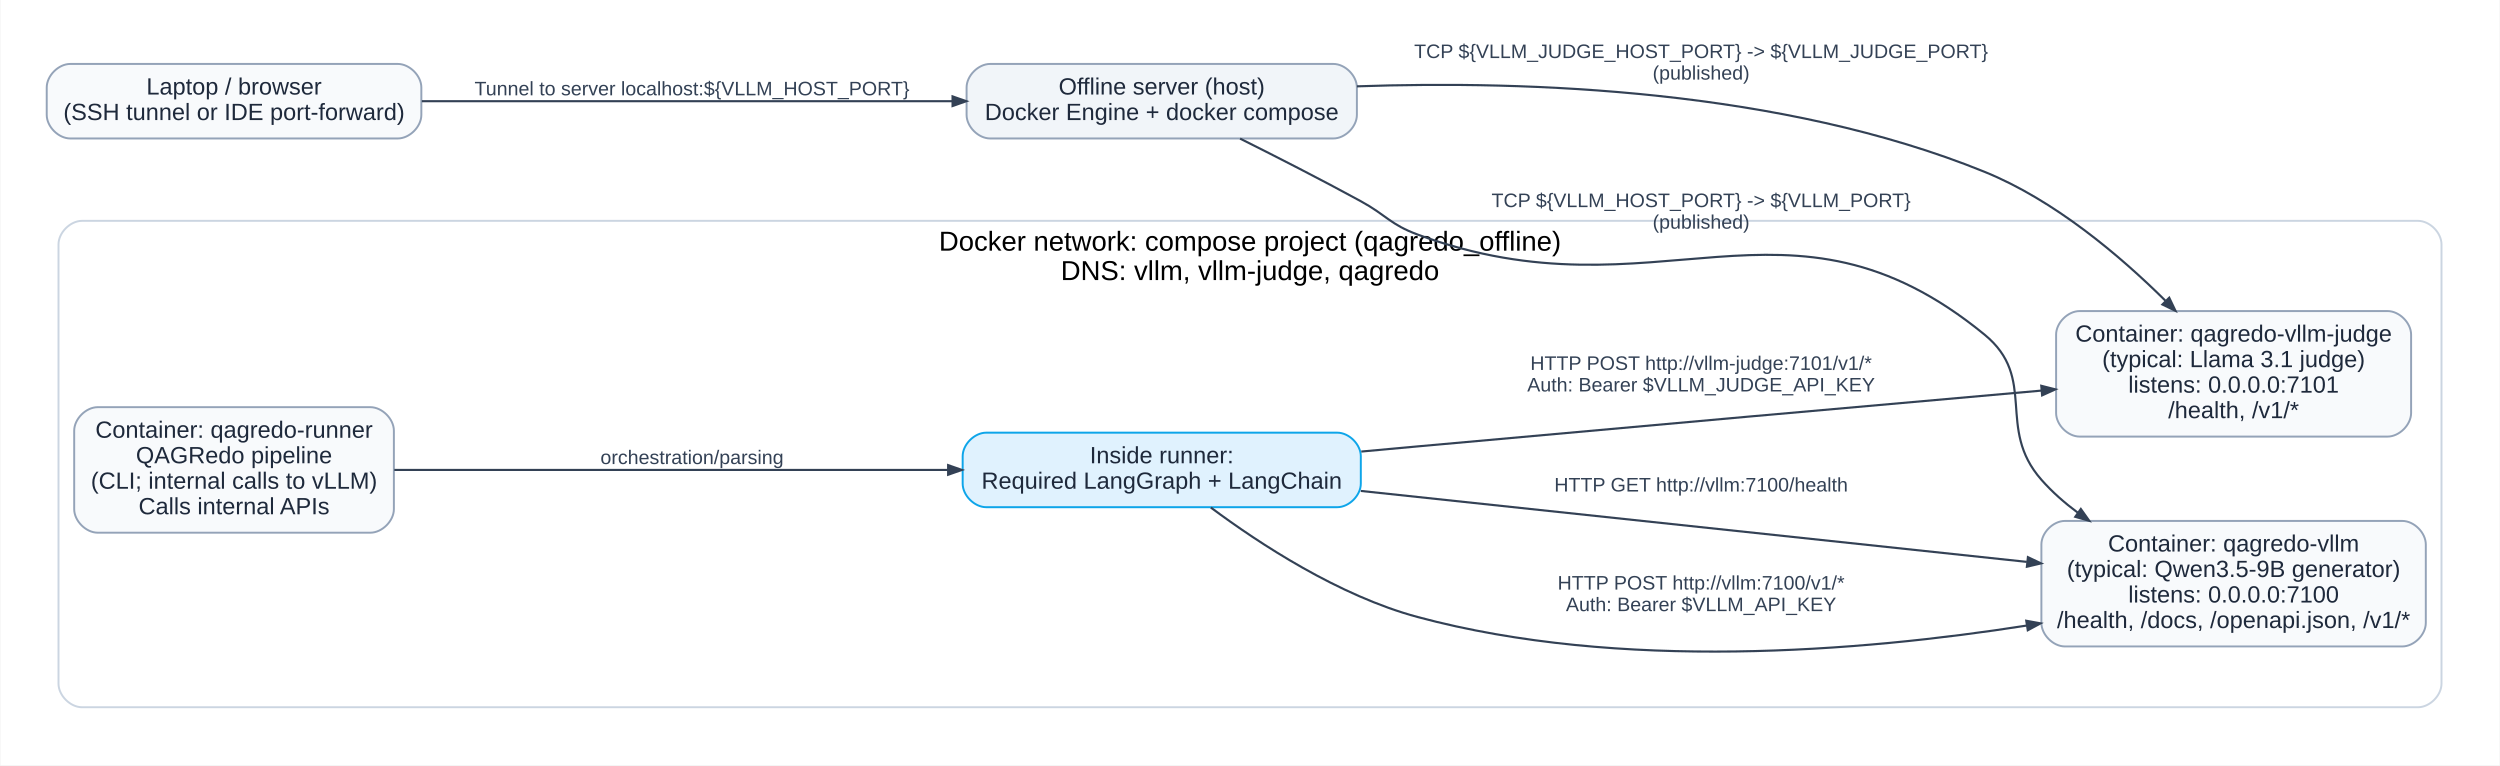
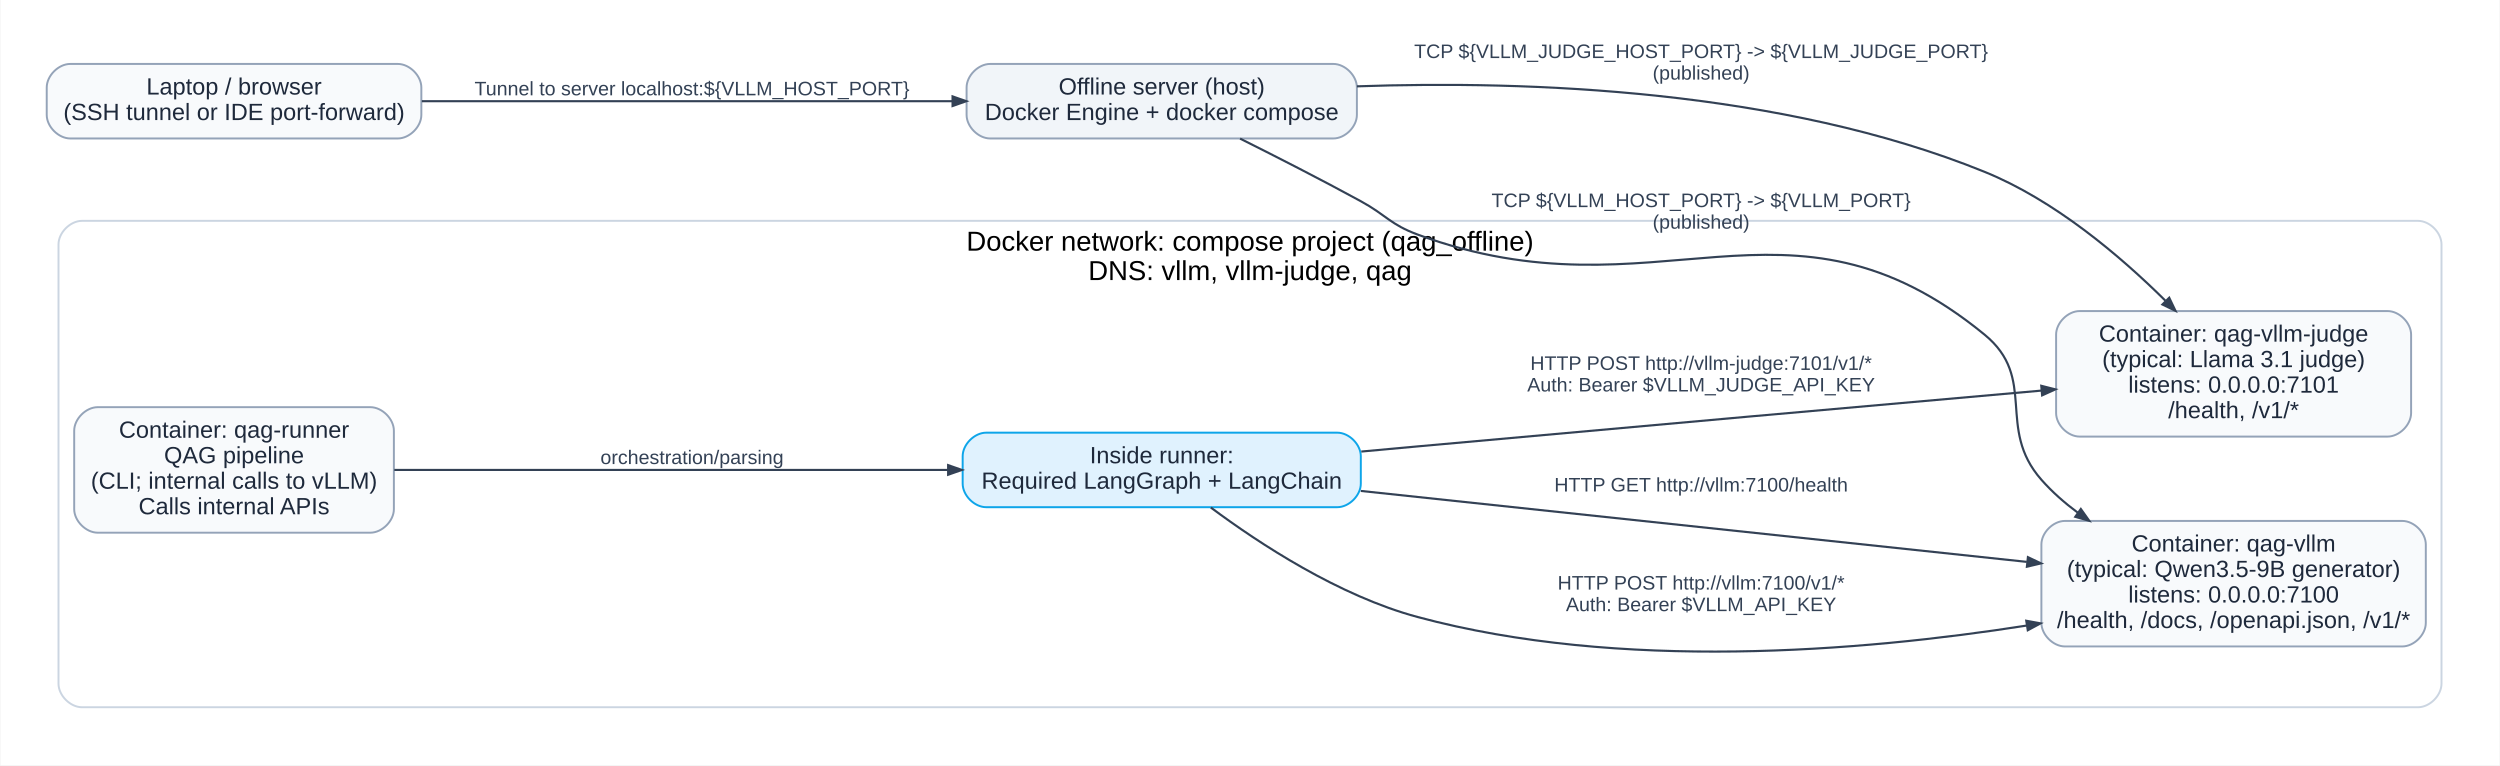
<svg xmlns="http://www.w3.org/2000/svg" width="1274pt" height="390pt" viewBox="0.00 0.00 1274.20 390.20">
  <g id="graph0" class="graph" transform="scale(1 1) rotate(0) translate(21.6 368.6)">
    <polygon fill="#ffffff" stroke="transparent" points="-21.6,21.6 -21.6,-368.6 1252.6,-368.6 1252.6,21.6 -21.6,21.6" />
    <g id="clust1" class="cluster">
      <path fill="#ffffff" stroke="#cbd5e1" d="M20,-8C20,-8 1211,-8 1211,-8 1217,-8 1223,-14 1223,-20 1223,-20 1223,-244 1223,-244 1223,-250 1217,-256 1211,-256 1211,-256 20,-256 20,-256 14,-256 8,-250 8,-244 8,-244 8,-20 8,-20 8,-14 14,-8 20,-8" />
-       <text text-anchor="middle" x="615.5" y="-240.8" font-family="Arial" font-size="14.00">Docker network: compose project (qagredo_offline)</text>
-       <text text-anchor="middle" x="615.5" y="-225.8" font-family="Arial" font-size="14.00">DNS: vllm, vllm-judge, qagredo</text>
+       <text text-anchor="middle" x="615.5" y="-240.8" font-family="Arial" font-size="14.00">Docker network: compose project (qag_offline)</text>
+       <text text-anchor="middle" x="615.5" y="-225.8" font-family="Arial" font-size="14.00">DNS: vllm, vllm-judge, qag</text>
    </g>
    <g id="node1" class="node">
      <path fill="#f8fafc" stroke="#94a3b8" d="M181,-336C181,-336 14,-336 14,-336 8,-336 2,-330 2,-324 2,-324 2,-310 2,-310 2,-304 8,-298 14,-298 14,-298 181,-298 181,-298 187,-298 193,-304 193,-310 193,-310 193,-324 193,-324 193,-330 187,-336 181,-336" />
      <text text-anchor="middle" x="97.5" y="-320.4" font-family="Arial" font-size="12.00" fill="#1e293b">Laptop / browser</text>
      <text text-anchor="middle" x="97.5" y="-307.4" font-family="Arial" font-size="12.00" fill="#1e293b">(SSH tunnel or IDE port-forward)</text>
    </g>
    <g id="node2" class="node">
      <path fill="#f1f5f9" stroke="#94a3b8" d="M658,-336C658,-336 483,-336 483,-336 477,-336 471,-330 471,-324 471,-324 471,-310 471,-310 471,-304 477,-298 483,-298 483,-298 658,-298 658,-298 664,-298 670,-304 670,-310 670,-310 670,-324 670,-324 670,-330 664,-336 658,-336" />
      <text text-anchor="middle" x="570.5" y="-320.4" font-family="Arial" font-size="12.00" fill="#1e293b">Offline server (host)</text>
      <text text-anchor="middle" x="570.5" y="-307.4" font-family="Arial" font-size="12.00" fill="#1e293b">Docker Engine + docker compose</text>
    </g>
    <g id="edge1" class="edge">
      <path fill="none" stroke="#334155" stroke-width="1.1" d="M193.25,-317C271.48,-317 382.43,-317 463.58,-317" />
      <polygon fill="#334155" stroke="#334155" stroke-width="1.1" points="463.85,-319.45 470.85,-317 463.85,-314.55 463.85,-319.45" />
      <text text-anchor="middle" x="331" y="-320" font-family="Arial" font-size="10.00" fill="#334155">Tunnel to server localhost:${VLLM_HOST_PORT}</text>
    </g>
    <g id="node5" class="node">
      <path fill="#f8fafc" stroke="#94a3b8" d="M1203,-103C1203,-103 1031,-103 1031,-103 1025,-103 1019,-97 1019,-91 1019,-91 1019,-51 1019,-51 1019,-45 1025,-39 1031,-39 1031,-39 1203,-39 1203,-39 1209,-39 1215,-45 1215,-51 1215,-51 1215,-91 1215,-91 1215,-97 1209,-103 1203,-103" />
-       <text text-anchor="middle" x="1117" y="-87.4" font-family="Arial" font-size="12.00" fill="#1e293b">Container: qagredo-vllm</text>
+       <text text-anchor="middle" x="1117" y="-87.4" font-family="Arial" font-size="12.00" fill="#1e293b">Container: qag-vllm</text>
      <text text-anchor="middle" x="1117" y="-74.4" font-family="Arial" font-size="12.00" fill="#1e293b">(typical: Qwen3.5-9B generator)</text>
      <text text-anchor="middle" x="1117" y="-61.4" font-family="Arial" font-size="12.00" fill="#1e293b">listens: 0.0.0.0:7100</text>
      <text text-anchor="middle" x="1117" y="-48.4" font-family="Arial" font-size="12.00" fill="#1e293b">/health, /docs, /openapi.json, /v1/*</text>
    </g>
    <g id="edge2" class="edge">
      <path fill="none" stroke="#334155" stroke-width="1.1" d="M610.44,-297.93C629.19,-288.57 651.91,-276.97 672,-266 685.11,-258.84 686.98,-254.16 701,-249 823.41,-203.98 889.07,-280.62 990,-198 1017.33,-175.62 995.65,-150.51 1019,-124 1024.45,-117.81 1030.8,-112.21 1037.6,-107.17" />
      <polygon fill="#334155" stroke="#334155" stroke-width="1.1" points="1039.11,-109.1 1043.41,-103.06 1036.28,-105.1 1039.11,-109.1" />
      <text text-anchor="middle" x="845.5" y="-263" font-family="Arial" font-size="10.00" fill="#334155">TCP ${VLLM_HOST_PORT} -&gt; ${VLLM_PORT}</text>
      <text text-anchor="middle" x="845.5" y="-252" font-family="Arial" font-size="10.00" fill="#334155">(published)</text>
    </g>
    <g id="node6" class="node">
      <path fill="#f8fafc" stroke="#94a3b8" d="M1195.5,-210C1195.5,-210 1038.5,-210 1038.5,-210 1032.5,-210 1026.5,-204 1026.5,-198 1026.5,-198 1026.5,-158 1026.5,-158 1026.5,-152 1032.5,-146 1038.5,-146 1038.5,-146 1195.5,-146 1195.5,-146 1201.5,-146 1207.5,-152 1207.5,-158 1207.5,-158 1207.5,-198 1207.5,-198 1207.5,-204 1201.5,-210 1195.5,-210" />
-       <text text-anchor="middle" x="1117" y="-194.4" font-family="Arial" font-size="12.00" fill="#1e293b">Container: qagredo-vllm-judge</text>
+       <text text-anchor="middle" x="1117" y="-194.4" font-family="Arial" font-size="12.00" fill="#1e293b">Container: qag-vllm-judge</text>
      <text text-anchor="middle" x="1117" y="-181.4" font-family="Arial" font-size="12.00" fill="#1e293b">(typical: Llama 3.1 judge)</text>
      <text text-anchor="middle" x="1117" y="-168.4" font-family="Arial" font-size="12.00" fill="#1e293b">listens: 0.0.0.0:7101</text>
      <text text-anchor="middle" x="1117" y="-155.4" font-family="Arial" font-size="12.00" fill="#1e293b">/health, /v1/*</text>
    </g>
    <g id="edge3" class="edge">
      <path fill="none" stroke="#334155" stroke-width="1.1" d="M670.02,-324.58C757.32,-327.62 886.62,-322.96 990,-281 1025.53,-266.58 1058.81,-238.49 1082.23,-215.29" />
      <polygon fill="#334155" stroke="#334155" stroke-width="1.1" points="1084.18,-216.81 1087.37,-210.12 1080.7,-213.35 1084.18,-216.81" />
      <text text-anchor="middle" x="845.5" y="-339" font-family="Arial" font-size="10.00" fill="#334155">TCP ${VLLM_JUDGE_HOST_PORT} -&gt; ${VLLM_JUDGE_PORT}</text>
      <text text-anchor="middle" x="845.5" y="-328" font-family="Arial" font-size="10.00" fill="#334155">(published)</text>
    </g>
    <g id="node3" class="node">
      <path fill="#f8fafc" stroke="#94a3b8" d="M167,-161C167,-161 28,-161 28,-161 22,-161 16,-155 16,-149 16,-149 16,-109 16,-109 16,-103 22,-97 28,-97 28,-97 167,-97 167,-97 173,-97 179,-103 179,-109 179,-109 179,-149 179,-149 179,-155 173,-161 167,-161" />
-       <text text-anchor="middle" x="97.5" y="-145.4" font-family="Arial" font-size="12.00" fill="#1e293b">Container: qagredo-runner</text>
-       <text text-anchor="middle" x="97.5" y="-132.4" font-family="Arial" font-size="12.00" fill="#1e293b">QAGRedo pipeline</text>
+       <text text-anchor="middle" x="97.5" y="-145.4" font-family="Arial" font-size="12.00" fill="#1e293b">Container: qag-runner</text>
+       <text text-anchor="middle" x="97.5" y="-132.4" font-family="Arial" font-size="12.00" fill="#1e293b">QAG pipeline</text>
      <text text-anchor="middle" x="97.5" y="-119.4" font-family="Arial" font-size="12.00" fill="#1e293b">(CLI; internal calls to vLLM)</text>
      <text text-anchor="middle" x="97.5" y="-106.4" font-family="Arial" font-size="12.00" fill="#1e293b">Calls internal APIs</text>
    </g>
    <g id="node4" class="node">
      <path fill="#e0f2fe" stroke="#0ea5e9" d="M660,-148C660,-148 481,-148 481,-148 475,-148 469,-142 469,-136 469,-136 469,-122 469,-122 469,-116 475,-110 481,-110 481,-110 660,-110 660,-110 666,-110 672,-116 672,-122 672,-122 672,-136 672,-136 672,-142 666,-148 660,-148" />
      <text text-anchor="middle" x="570.5" y="-132.4" font-family="Arial" font-size="12.00" fill="#1e293b">Inside runner:</text>
      <text text-anchor="middle" x="570.5" y="-119.4" font-family="Arial" font-size="12.00" fill="#1e293b">Required LangGraph + LangChain</text>
    </g>
    <g id="edge4" class="edge">
      <path fill="none" stroke="#334155" stroke-width="1.1" d="M179.2,-129C257.06,-129 375.44,-129 461.41,-129" />
      <polygon fill="#334155" stroke="#334155" stroke-width="1.1" points="461.59,-131.45 468.59,-129 461.59,-126.55 461.59,-131.45" />
      <text text-anchor="middle" x="331" y="-132" font-family="Arial" font-size="10.00" fill="#334155">orchestration/parsing</text>
    </g>
    <g id="edge5" class="edge">
      <path fill="none" stroke="#334155" stroke-width="1.1" d="M672,-118.29C768.53,-108.01 913.75,-92.54 1011.57,-82.12" />
      <polygon fill="#334155" stroke="#334155" stroke-width="1.1" points="1012.13,-84.53 1018.83,-81.35 1011.61,-79.66 1012.13,-84.53" />
      <text text-anchor="middle" x="845.5" y="-118" font-family="Arial" font-size="10.00" fill="#334155">HTTP GET http://vllm:7100/health</text>
    </g>
    <g id="edge6" class="edge">
      <path fill="none" stroke="#334155" stroke-width="1.1" d="M595.54,-109.82C620.3,-91.39 660.85,-64.79 701,-54 803.96,-26.34 926.41,-36.3 1011.5,-49.65" />
      <polygon fill="#334155" stroke="#334155" stroke-width="1.1" points="1011.29,-52.1 1018.58,-50.78 1012.06,-47.26 1011.29,-52.1" />
      <text text-anchor="middle" x="845.5" y="-68" font-family="Arial" font-size="10.00" fill="#334155">HTTP POST http://vllm:7100/v1/*</text>
      <text text-anchor="middle" x="845.5" y="-57" font-family="Arial" font-size="10.00" fill="#334155">Auth: Bearer $VLLM_API_KEY</text>
    </g>
    <g id="edge7" class="edge">
      <path fill="none" stroke="#334155" stroke-width="1.1" d="M672.24,-138.37C681.96,-139.26 691.67,-140.15 701,-141 809.96,-150.91 935.03,-162.02 1019.14,-169.46" />
      <polygon fill="#334155" stroke="#334155" stroke-width="1.1" points="1018.94,-171.9 1026.13,-170.08 1019.38,-167.02 1018.94,-171.9" />
      <text text-anchor="middle" x="845.5" y="-180" font-family="Arial" font-size="10.00" fill="#334155">HTTP POST http://vllm-judge:7101/v1/*</text>
      <text text-anchor="middle" x="845.5" y="-169" font-family="Arial" font-size="10.00" fill="#334155">Auth: Bearer $VLLM_JUDGE_API_KEY</text>
    </g>
  </g>
</svg>
